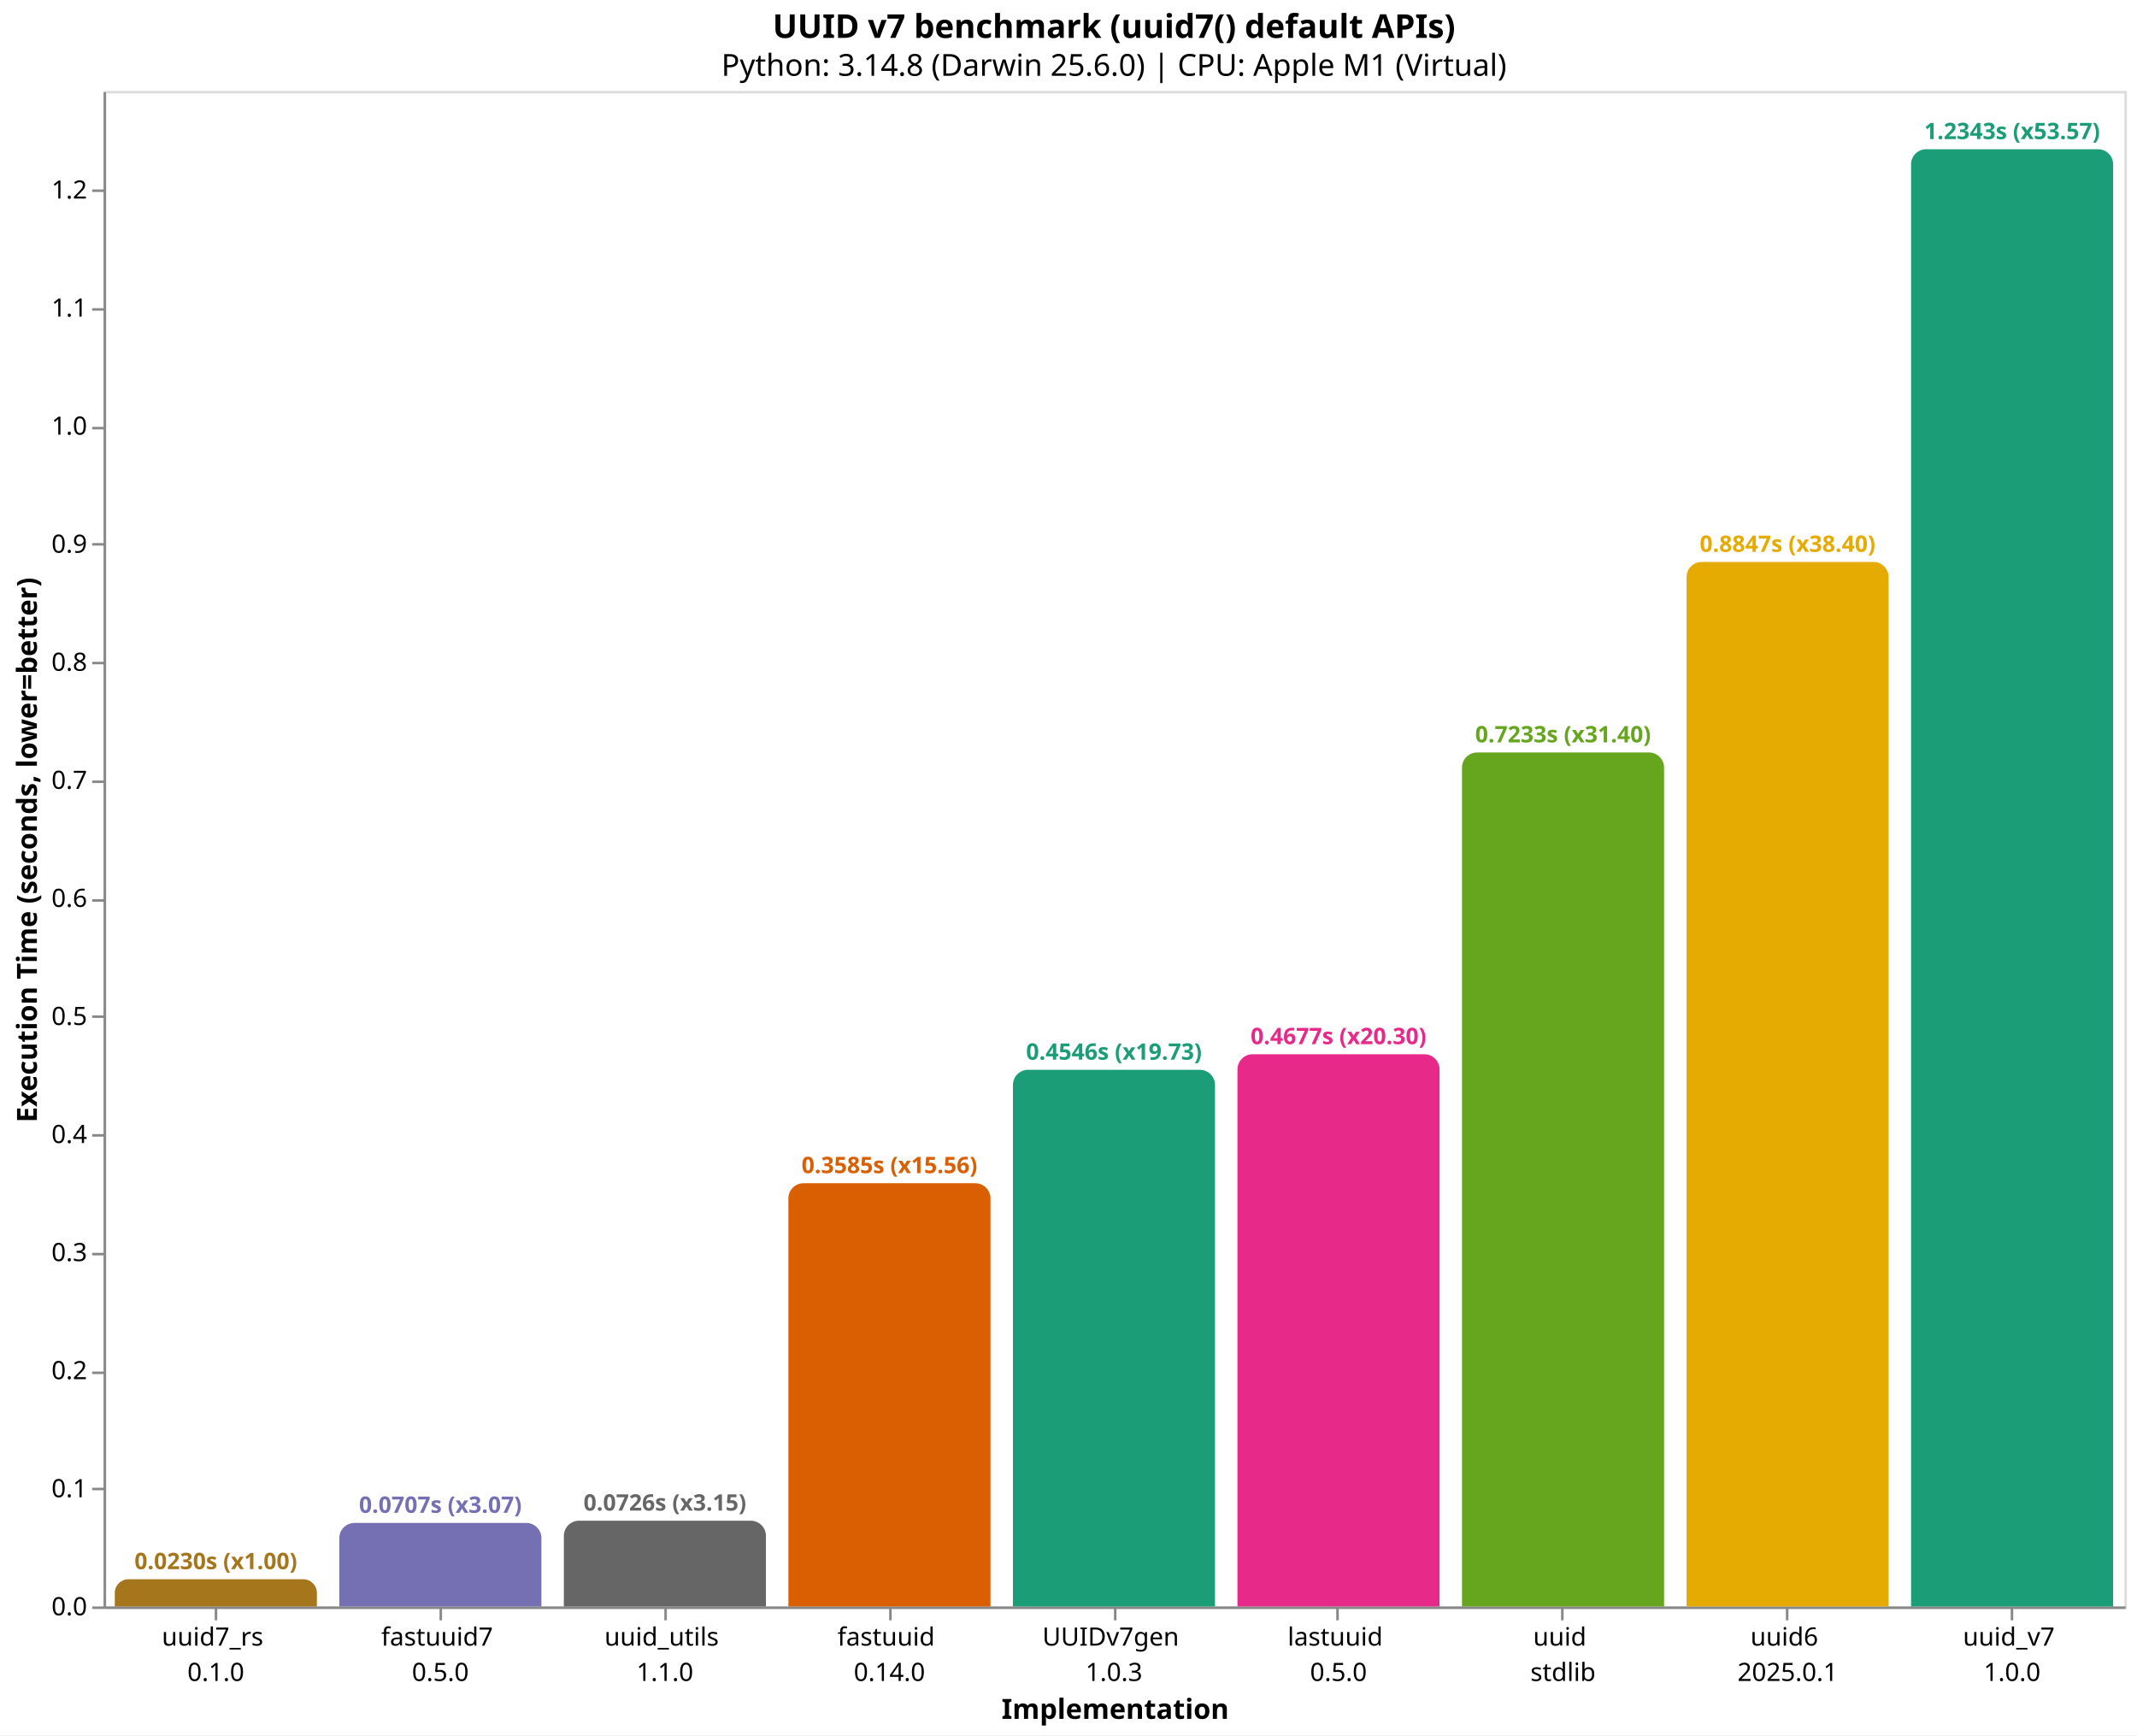
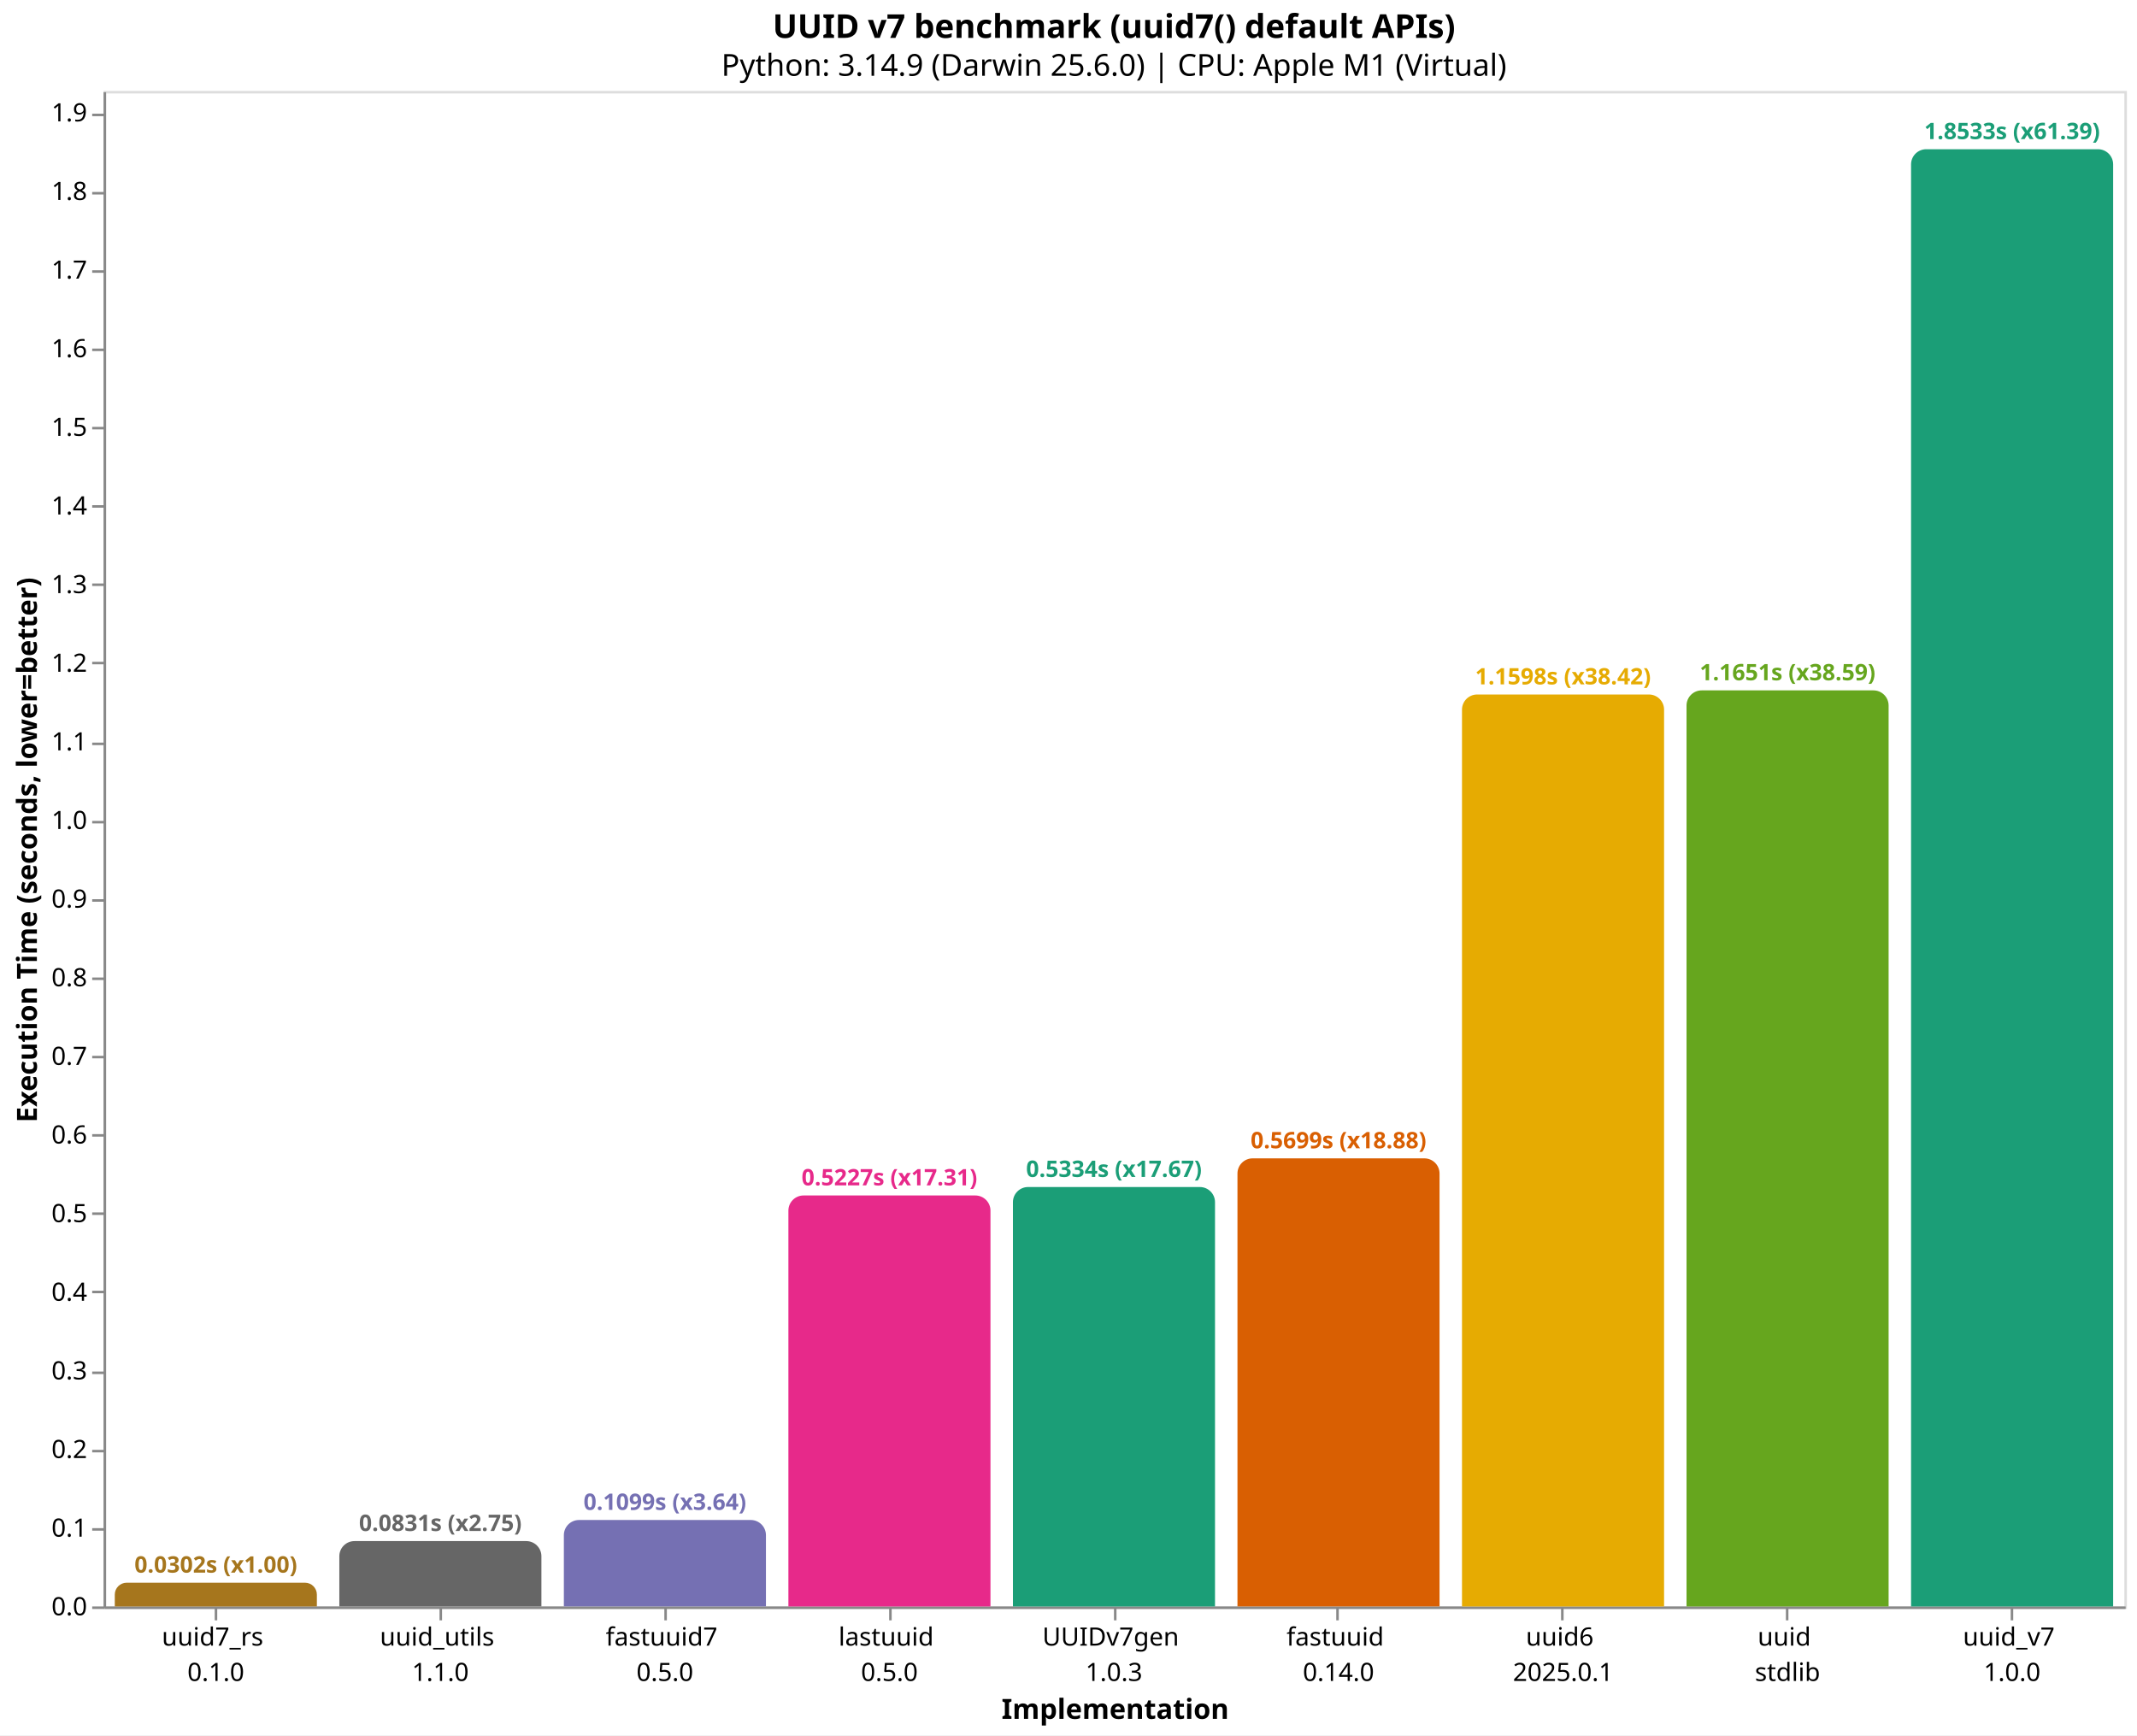
<svg xmlns="http://www.w3.org/2000/svg" version="1.1" class="marks" width="846" height="687" viewBox="0 0 846 687">
  <rect width="846" height="687" fill="white" />
  <g fill="none" stroke-miterlimit="10" transform="translate(41,36)">
    <g class="mark-group role-frame root" role="graphics-object" aria-roledescription="group mark container">
      <g transform="translate(0,0)">
        <path class="background" aria-hidden="true" d="M0.5,0.5h800v600h-800Z" stroke="#ddd" />
        <g>
-           <g class="mark-group role-axis" role="graphics-symbol" aria-roledescription="axis" aria-label="X-axis titled 'Implementation' for a discrete scale with 9 values: uuid7_rs&#10;0.1.0, fastuuid7&#10;0.5.0, uuid_utils&#10;1.1.0, fastuuid&#10;0.14.0, UUIDv7gen&#10;1.0.3, ending with uuid_v7&#10;1.0.0">
+           <g class="mark-group role-axis" role="graphics-symbol" aria-roledescription="axis" aria-label="X-axis titled 'Implementation' for a discrete scale with 9 values: uuid7_rs&#10;0.1.0, uuid_utils&#10;1.1.0, fastuuid7&#10;0.5.0, lastuuid&#10;0.5.0, UUIDv7gen&#10;1.0.3, ending with uuid_v7&#10;1.0.0">
            <g transform="translate(0.5,600.5)">
              <path class="background" aria-hidden="true" d="M0,0h0v0h0Z" pointer-events="none" />
              <g>
                <g class="mark-rule role-axis-tick" pointer-events="none">
                  <line transform="translate(44,0)" x2="0" y2="5" stroke="#888" stroke-width="1" opacity="1" />
                  <line transform="translate(133,0)" x2="0" y2="5" stroke="#888" stroke-width="1" opacity="1" />
                  <line transform="translate(222,0)" x2="0" y2="5" stroke="#888" stroke-width="1" opacity="1" />
                  <line transform="translate(311,0)" x2="0" y2="5" stroke="#888" stroke-width="1" opacity="1" />
                  <line transform="translate(400,0)" x2="0" y2="5" stroke="#888" stroke-width="1" opacity="1" />
                  <line transform="translate(488,0)" x2="0" y2="5" stroke="#888" stroke-width="1" opacity="1" />
                  <line transform="translate(577,0)" x2="0" y2="5" stroke="#888" stroke-width="1" opacity="1" />
                  <line transform="translate(666,0)" x2="0" y2="5" stroke="#888" stroke-width="1" opacity="1" />
                  <line transform="translate(755,0)" x2="0" y2="5" stroke="#888" stroke-width="1" opacity="1" />
                </g>
                <g class="mark-text role-axis-label" pointer-events="none">
                  <text text-anchor="middle" transform="translate(43.94444,15)" font-family="sans-serif" font-size="10px" fill="#000" opacity="1">
                    <tspan>uuid7_rs</tspan>
                    <tspan x="0" dy="14">0.1.0</tspan>
                  </text>
                  <text text-anchor="middle" transform="translate(132.8333,15)" font-family="sans-serif" font-size="10px" fill="#000" opacity="1">
+                     <tspan>uuid_utils</tspan>
+                     <tspan x="0" dy="14">1.1.0</tspan>
+                   </text>
+                   <text text-anchor="middle" transform="translate(221.7222,15)" font-family="sans-serif" font-size="10px" fill="#000" opacity="1">
                    <tspan>fastuuid7</tspan>
                    <tspan x="0" dy="14">0.5.0</tspan>
                  </text>
-                   <text text-anchor="middle" transform="translate(221.7222,15)" font-family="sans-serif" font-size="10px" fill="#000" opacity="1">
-                     <tspan>uuid_utils</tspan>
-                     <tspan x="0" dy="14">1.1.0</tspan>
-                   </text>
                  <text text-anchor="middle" transform="translate(310.6111,15)" font-family="sans-serif" font-size="10px" fill="#000" opacity="1">
-                     <tspan>fastuuid</tspan>
-                     <tspan x="0" dy="14">0.14.0</tspan>
+                     <tspan>lastuuid</tspan>
+                     <tspan x="0" dy="14">0.5.0</tspan>
                  </text>
                  <text text-anchor="middle" transform="translate(399.5,15)" font-family="sans-serif" font-size="10px" fill="#000" opacity="1">
                    <tspan>UUIDv7gen</tspan>
                    <tspan x="0" dy="14">1.0.3</tspan>
                  </text>
                  <text text-anchor="middle" transform="translate(488.3889,15)" font-family="sans-serif" font-size="10px" fill="#000" opacity="1">
-                     <tspan>lastuuid</tspan>
-                     <tspan x="0" dy="14">0.5.0</tspan>
+                     <tspan>fastuuid</tspan>
+                     <tspan x="0" dy="14">0.14.0</tspan>
                  </text>
                  <text text-anchor="middle" transform="translate(577.2778,15)" font-family="sans-serif" font-size="10px" fill="#000" opacity="1">
+                     <tspan>uuid6</tspan>
+                     <tspan x="0" dy="14">2025.0.1</tspan>
+                   </text>
+                   <text text-anchor="middle" transform="translate(666.1667,15)" font-family="sans-serif" font-size="10px" fill="#000" opacity="1">
                    <tspan>uuid</tspan>
                    <tspan x="0" dy="14">stdlib</tspan>
-                   </text>
-                   <text text-anchor="middle" transform="translate(666.1667,15)" font-family="sans-serif" font-size="10px" fill="#000" opacity="1">
-                     <tspan>uuid6</tspan>
-                     <tspan x="0" dy="14">2025.0.1</tspan>
                  </text>
                  <text text-anchor="middle" transform="translate(755.0556,15)" font-family="sans-serif" font-size="10px" fill="#000" opacity="1">
                    <tspan>uuid_v7</tspan>
                    <tspan x="0" dy="14">1.0.0</tspan>
                  </text>
                </g>
                <g class="mark-rule role-axis-domain" pointer-events="none">
                  <line transform="translate(0,0)" x2="800" y2="0" stroke="#888" stroke-width="1" opacity="1" />
                </g>
                <g class="mark-text role-axis-title" pointer-events="none">
                  <text text-anchor="middle" transform="translate(400,44)" font-family="sans-serif" font-size="11px" font-weight="bold" fill="#000" opacity="1">Implementation</text>
                </g>
              </g>
              <path class="foreground" aria-hidden="true" d="" pointer-events="none" display="none" />
            </g>
          </g>
-           <g class="mark-group role-axis" role="graphics-symbol" aria-roledescription="axis" aria-label="Y-axis titled 'Execution Time (seconds, lower=better)' for a linear scale with values from 0.0 to 1.3">
+           <g class="mark-group role-axis" role="graphics-symbol" aria-roledescription="axis" aria-label="Y-axis titled 'Execution Time (seconds, lower=better)' for a linear scale with values from 0.0 to 1.9">
            <g transform="translate(0.5,0.5)">
              <path class="background" aria-hidden="true" d="M0,0h0v0h0Z" pointer-events="none" />
              <g>
                <g class="mark-rule role-axis-tick" pointer-events="none">
                  <line transform="translate(0,600)" x2="-5" y2="0" stroke="#888" stroke-width="1" opacity="1" />
-                   <line transform="translate(0,553)" x2="-5" y2="0" stroke="#888" stroke-width="1" opacity="1" />
+                   <line transform="translate(0,569)" x2="-5" y2="0" stroke="#888" stroke-width="1" opacity="1" />
+                   <line transform="translate(0,538)" x2="-5" y2="0" stroke="#888" stroke-width="1" opacity="1" />
                  <line transform="translate(0,507)" x2="-5" y2="0" stroke="#888" stroke-width="1" opacity="1" />
-                   <line transform="translate(0,460)" x2="-5" y2="0" stroke="#888" stroke-width="1" opacity="1" />
+                   <line transform="translate(0,475)" x2="-5" y2="0" stroke="#888" stroke-width="1" opacity="1" />
+                   <line transform="translate(0,444)" x2="-5" y2="0" stroke="#888" stroke-width="1" opacity="1" />
                  <line transform="translate(0,413)" x2="-5" y2="0" stroke="#888" stroke-width="1" opacity="1" />
-                   <line transform="translate(0,366)" x2="-5" y2="0" stroke="#888" stroke-width="1" opacity="1" />
+                   <line transform="translate(0,382)" x2="-5" y2="0" stroke="#888" stroke-width="1" opacity="1" />
+                   <line transform="translate(0,351)" x2="-5" y2="0" stroke="#888" stroke-width="1" opacity="1" />
                  <line transform="translate(0,320)" x2="-5" y2="0" stroke="#888" stroke-width="1" opacity="1" />
-                   <line transform="translate(0,273)" x2="-5" y2="0" stroke="#888" stroke-width="1" opacity="1" />
+                   <line transform="translate(0,289)" x2="-5" y2="0" stroke="#888" stroke-width="1" opacity="1" />
+                   <line transform="translate(0,258)" x2="-5" y2="0" stroke="#888" stroke-width="1" opacity="1" />
                  <line transform="translate(0,226)" x2="-5" y2="0" stroke="#888" stroke-width="1" opacity="1" />
-                   <line transform="translate(0,179)" x2="-5" y2="0" stroke="#888" stroke-width="1" opacity="1" />
+                   <line transform="translate(0,195)" x2="-5" y2="0" stroke="#888" stroke-width="1" opacity="1" />
+                   <line transform="translate(0,164)" x2="-5" y2="0" stroke="#888" stroke-width="1" opacity="1" />
                  <line transform="translate(0,133)" x2="-5" y2="0" stroke="#888" stroke-width="1" opacity="1" />
-                   <line transform="translate(0,86)" x2="-5" y2="0" stroke="#888" stroke-width="1" opacity="1" />
-                   <line transform="translate(0,39)" x2="-5" y2="0" stroke="#888" stroke-width="1" opacity="1" />
+                   <line transform="translate(0,102)" x2="-5" y2="0" stroke="#888" stroke-width="1" opacity="1" />
+                   <line transform="translate(0,71)" x2="-5" y2="0" stroke="#888" stroke-width="1" opacity="1" />
+                   <line transform="translate(0,40)" x2="-5" y2="0" stroke="#888" stroke-width="1" opacity="1" />
+                   <line transform="translate(0,9)" x2="-5" y2="0" stroke="#888" stroke-width="1" opacity="1" />
                </g>
                <g class="mark-text role-axis-label" pointer-events="none">
                  <text text-anchor="end" transform="translate(-7,603)" font-family="sans-serif" font-size="10px" fill="#000" opacity="1">0.0</text>
-                   <text text-anchor="end" transform="translate(-7,556.2589)" font-family="sans-serif" font-size="10px" fill="#000" opacity="1">0.1</text>
-                   <text text-anchor="end" transform="translate(-7,509.5179)" font-family="sans-serif" font-size="10px" fill="#000" opacity="1">0.2</text>
-                   <text text-anchor="end" transform="translate(-7,462.7768)" font-family="sans-serif" font-size="10px" fill="#000" opacity="1">0.3</text>
-                   <text text-anchor="end" transform="translate(-7,416.0358)" font-family="sans-serif" font-size="10px" fill="#000" opacity="1">0.4</text>
-                   <text text-anchor="end" transform="translate(-7,369.2947)" font-family="sans-serif" font-size="10px" fill="#000" opacity="1">0.5</text>
-                   <text text-anchor="end" transform="translate(-7,322.5537)" font-family="sans-serif" font-size="10px" fill="#000" opacity="1">0.6</text>
-                   <text text-anchor="end" transform="translate(-7,275.8126)" font-family="sans-serif" font-size="10px" fill="#000" opacity="1">0.7</text>
-                   <text text-anchor="end" transform="translate(-7,229.0716)" font-family="sans-serif" font-size="10px" fill="#000" opacity="1">0.8</text>
-                   <text text-anchor="end" transform="translate(-7,182.3305)" font-family="sans-serif" font-size="10px" fill="#000" opacity="1">0.9</text>
-                   <text text-anchor="end" transform="translate(-7,135.5895)" font-family="sans-serif" font-size="10px" fill="#000" opacity="1">1.0</text>
-                   <text text-anchor="end" transform="translate(-7,88.84842)" font-family="sans-serif" font-size="10px" fill="#000" opacity="1">1.1</text>
-                   <text text-anchor="end" transform="translate(-7,42.10737)" font-family="sans-serif" font-size="10px" fill="#000" opacity="1">1.2</text>
+                   <text text-anchor="end" transform="translate(-7,571.8708)" font-family="sans-serif" font-size="10px" fill="#000" opacity="1">0.1</text>
+                   <text text-anchor="end" transform="translate(-7,540.7415)" font-family="sans-serif" font-size="10px" fill="#000" opacity="1">0.2</text>
+                   <text text-anchor="end" transform="translate(-7,509.6123)" font-family="sans-serif" font-size="10px" fill="#000" opacity="1">0.3</text>
+                   <text text-anchor="end" transform="translate(-7,478.483)" font-family="sans-serif" font-size="10px" fill="#000" opacity="1">0.4</text>
+                   <text text-anchor="end" transform="translate(-7,447.3538)" font-family="sans-serif" font-size="10px" fill="#000" opacity="1">0.5</text>
+                   <text text-anchor="end" transform="translate(-7,416.2246)" font-family="sans-serif" font-size="10px" fill="#000" opacity="1">0.6</text>
+                   <text text-anchor="end" transform="translate(-7,385.0953)" font-family="sans-serif" font-size="10px" fill="#000" opacity="1">0.7</text>
+                   <text text-anchor="end" transform="translate(-7,353.9661)" font-family="sans-serif" font-size="10px" fill="#000" opacity="1">0.8</text>
+                   <text text-anchor="end" transform="translate(-7,322.8368)" font-family="sans-serif" font-size="10px" fill="#000" opacity="1">0.9</text>
+                   <text text-anchor="end" transform="translate(-7,291.7076)" font-family="sans-serif" font-size="10px" fill="#000" opacity="1">1.0</text>
+                   <text text-anchor="end" transform="translate(-7,260.5784)" font-family="sans-serif" font-size="10px" fill="#000" opacity="1">1.1</text>
+                   <text text-anchor="end" transform="translate(-7,229.4491)" font-family="sans-serif" font-size="10px" fill="#000" opacity="1">1.2</text>
+                   <text text-anchor="end" transform="translate(-7,198.3199)" font-family="sans-serif" font-size="10px" fill="#000" opacity="1">1.3</text>
+                   <text text-anchor="end" transform="translate(-7,167.1906)" font-family="sans-serif" font-size="10px" fill="#000" opacity="1">1.4</text>
+                   <text text-anchor="end" transform="translate(-7,136.0614)" font-family="sans-serif" font-size="10px" fill="#000" opacity="1">1.5</text>
+                   <text text-anchor="end" transform="translate(-7,104.9322)" font-family="sans-serif" font-size="10px" fill="#000" opacity="1">1.6</text>
+                   <text text-anchor="end" transform="translate(-7,73.80291)" font-family="sans-serif" font-size="10px" fill="#000" opacity="1">1.7</text>
+                   <text text-anchor="end" transform="translate(-7,42.67367)" font-family="sans-serif" font-size="10px" fill="#000" opacity="1">1.8</text>
+                   <text text-anchor="end" transform="translate(-7,11.54443)" font-family="sans-serif" font-size="10px" fill="#000" opacity="1">1.9</text>
                </g>
                <g class="mark-rule role-axis-domain" pointer-events="none">
                  <line transform="translate(0,600)" x2="0" y2="-600" stroke="#888" stroke-width="1" opacity="1" />
                </g>
                <g class="mark-text role-axis-title" pointer-events="none">
                  <text text-anchor="middle" transform="translate(-24.90137,300) rotate(-90) translate(0,-2)" font-family="sans-serif" font-size="11px" font-weight="bold" fill="#000" opacity="1">Execution Time (seconds, lower=better)</text>
                </g>
              </g>
              <path class="foreground" aria-hidden="true" d="" pointer-events="none" display="none" />
            </g>
          </g>
          <g class="mark-group role-scope" role="graphics-object" aria-roledescription="group mark container">
-             <g transform="translate(4.444444,589.2312)">
-               <path class="background" aria-hidden="true" d="M5.384,0L74.616,0C77.587,0,80,2.413,80,5.384L80,10.769C80,10.769,80,10.769,80,10.769L0,10.769C0,10.769,0,10.769,0,10.769L0,5.384C0,2.413,2.413,0,5.384,0Z" />
+             <g transform="translate(4.444444,590.6017)">
+               <path class="background" aria-hidden="true" d="M4.699,0L75.301,0C77.894,0,80,2.106,80,4.699L80,9.398C80,9.398,80,9.398,80,9.398L0,9.398C0,9.398,0,9.398,0,9.398L0,4.699C0,2.106,2.106,0,4.699,0Z" />
              <g clip-path="url(#clip1)">
                <g class="mark-group role-scope" role="graphics-object" aria-roledescription="group mark container">
-                   <g transform="translate(0,-589.2312)">
-                     <path class="background" aria-hidden="true" d="M0,0h80v0h-80Z" />
-                     <g>
-                       <g class="mark-rect role-mark layer_0_marks" role="graphics-object" aria-roledescription="rect mark container">
-                         <path aria-label="Implementation: uuid7_rs&#10;0.1.0; Execution Time (seconds, lower=better): 0.023039208; implementation: uuid7_rs; Execution Time (s): 0.0230; Slowdown: 1.00" role="graphics-symbol" aria-roledescription="bar" d="M0,589.231h80v10.769h-80Z" fill="#a6761d" />
-                       </g>
-                     </g>
-                     <path class="foreground" aria-hidden="true" d="" display="none" />
-                   </g>
-                 </g>
-               </g>
-               <path class="foreground" aria-hidden="true" d="" display="none" />
-             </g>
-             <g transform="translate(93.33333,566.931)">
-               <path class="background" aria-hidden="true" d="M6,0L74,0C77.311,0,80,2.689,80,6L80,33.069C80,33.069,80,33.069,80,33.069L0,33.069C0,33.069,0,33.069,0,33.069L0,6C0,2.689,2.689,0,6,0Z" />
+                   <g transform="translate(0,-590.6017)">
+                     <path class="background" aria-hidden="true" d="M0,0h80v0h-80Z" />
+                     <g>
+                       <g class="mark-rect role-mark layer_0_marks" role="graphics-object" aria-roledescription="rect mark container">
+                         <path aria-label="Implementation: uuid7_rs&#10;0.1.0; Execution Time (seconds, lower=better): 0.030191209; implementation: uuid7_rs; Execution Time (s): 0.0302; Slowdown: 1.00" role="graphics-symbol" aria-roledescription="bar" d="M0,590.602h80v9.398h-80Z" fill="#a6761d" />
+                       </g>
+                     </g>
+                     <path class="foreground" aria-hidden="true" d="" display="none" />
+                   </g>
+                 </g>
+               </g>
+               <path class="foreground" aria-hidden="true" d="" display="none" />
+             </g>
+             <g transform="translate(93.33333,574.1215)">
+               <path class="background" aria-hidden="true" d="M6,0L74,0C77.311,0,80,2.689,80,6L80,25.878C80,25.878,80,25.878,80,25.878L0,25.878C0,25.878,0,25.878,0,25.878L0,6C0,2.689,2.689,0,6,0Z" />
              <g clip-path="url(#clip2)">
                <g class="mark-group role-scope" role="graphics-object" aria-roledescription="group mark container">
-                   <g transform="translate(0,-566.931)">
-                     <path class="background" aria-hidden="true" d="M0,0h80v0h-80Z" />
-                     <g>
-                       <g class="mark-rect role-mark layer_0_marks" role="graphics-object" aria-roledescription="rect mark container">
-                         <path aria-label="Implementation: fastuuid7&#10;0.5.0; Execution Time (seconds, lower=better): 0.070749416; implementation: fastuuid7; Execution Time (s): 0.0707; Slowdown: 3.07" role="graphics-symbol" aria-roledescription="bar" d="M0,566.931h80v33.069h-80Z" fill="#7570b3" />
-                       </g>
-                     </g>
-                     <path class="foreground" aria-hidden="true" d="" display="none" />
-                   </g>
-                 </g>
-               </g>
-               <path class="foreground" aria-hidden="true" d="" display="none" />
-             </g>
-             <g transform="translate(182.2222,566.0532)">
-               <path class="background" aria-hidden="true" d="M6,0L74,0C77.311,0,80,2.689,80,6L80,33.947C80,33.947,80,33.947,80,33.947L0,33.947C0,33.947,0,33.947,0,33.947L0,6C0,2.689,2.689,0,6,0Z" />
+                   <g transform="translate(0,-574.1215)">
+                     <path class="background" aria-hidden="true" d="M0,0h80v0h-80Z" />
+                     <g>
+                       <g class="mark-rect role-mark layer_0_marks" role="graphics-object" aria-roledescription="rect mark container">
+                         <path aria-label="Implementation: uuid_utils&#10;1.1.0; Execution Time (seconds, lower=better): 0.083132292; implementation: uuid_utils; Execution Time (s): 0.0831; Slowdown: 2.75" role="graphics-symbol" aria-roledescription="bar" d="M0,574.122h80v25.878h-80Z" fill="#666666" />
+                       </g>
+                     </g>
+                     <path class="foreground" aria-hidden="true" d="" display="none" />
+                   </g>
+                 </g>
+               </g>
+               <path class="foreground" aria-hidden="true" d="" display="none" />
+             </g>
+             <g transform="translate(182.2222,565.7745)">
+               <path class="background" aria-hidden="true" d="M6,0L74,0C77.311,0,80,2.689,80,6L80,34.225C80,34.225,80,34.225,80,34.225L0,34.225C0,34.225,0,34.225,0,34.225L0,6C0,2.689,2.689,0,6,0Z" />
              <g clip-path="url(#clip3)">
                <g class="mark-group role-scope" role="graphics-object" aria-roledescription="group mark container">
-                   <g transform="translate(0,-566.0532)">
-                     <path class="background" aria-hidden="true" d="M0,0h80v0h-80Z" />
-                     <g>
-                       <g class="mark-rect role-mark layer_0_marks" role="graphics-object" aria-roledescription="rect mark container">
-                         <path aria-label="Implementation: uuid_utils&#10;1.1.0; Execution Time (seconds, lower=better): 0.072627417; implementation: uuid_utils; Execution Time (s): 0.0726; Slowdown: 3.15" role="graphics-symbol" aria-roledescription="bar" d="M0,566.053h80v33.947h-80Z" fill="#666666" />
-                       </g>
-                     </g>
-                     <path class="foreground" aria-hidden="true" d="" display="none" />
-                   </g>
-                 </g>
-               </g>
-               <path class="foreground" aria-hidden="true" d="" display="none" />
-             </g>
-             <g transform="translate(271.1111,432.4461)">
-               <path class="background" aria-hidden="true" d="M6,0L74,0C77.311,0,80,2.689,80,6L80,167.554C80,167.554,80,167.554,80,167.554L0,167.554C0,167.554,0,167.554,0,167.554L0,6C0,2.689,2.689,0,6,0Z" />
+                   <g transform="translate(0,-565.7745)">
+                     <path class="background" aria-hidden="true" d="M0,0h80v0h-80Z" />
+                     <g>
+                       <g class="mark-rect role-mark layer_0_marks" role="graphics-object" aria-roledescription="rect mark container">
+                         <path aria-label="Implementation: fastuuid7&#10;0.5.0; Execution Time (seconds, lower=better): 0.109946375; implementation: fastuuid7; Execution Time (s): 0.1099; Slowdown: 3.64" role="graphics-symbol" aria-roledescription="bar" d="M0,565.775h80v34.225h-80Z" fill="#7570b3" />
+                       </g>
+                     </g>
+                     <path class="foreground" aria-hidden="true" d="" display="none" />
+                   </g>
+                 </g>
+               </g>
+               <path class="foreground" aria-hidden="true" d="" display="none" />
+             </g>
+             <g transform="translate(271.1111,437.2918)">
+               <path class="background" aria-hidden="true" d="M6,0L74,0C77.311,0,80,2.689,80,6L80,162.708C80,162.708,80,162.708,80,162.708L0,162.708C0,162.708,0,162.708,0,162.708L0,6C0,2.689,2.689,0,6,0Z" />
              <g clip-path="url(#clip4)">
                <g class="mark-group role-scope" role="graphics-object" aria-roledescription="group mark container">
-                   <g transform="translate(0,-432.4461)">
-                     <path class="background" aria-hidden="true" d="M0,0h80v0h-80Z" />
-                     <g>
-                       <g class="mark-rect role-mark layer_0_marks" role="graphics-object" aria-roledescription="rect mark container">
-                         <path aria-label="Implementation: fastuuid&#10;0.14.0; Execution Time (seconds, lower=better): 0.358472666; implementation: fastuuid; Execution Time (s): 0.3585; Slowdown: 15.56" role="graphics-symbol" aria-roledescription="bar" d="M0,432.446h80v167.554h-80Z" fill="#d95f02" />
-                       </g>
-                     </g>
-                     <path class="foreground" aria-hidden="true" d="" display="none" />
-                   </g>
-                 </g>
-               </g>
-               <path class="foreground" aria-hidden="true" d="" display="none" />
-             </g>
-             <g transform="translate(360,387.5347)">
-               <path class="background" aria-hidden="true" d="M6,0L74,0C77.311,0,80,2.689,80,6L80,212.465C80,212.465,80,212.465,80,212.465L0,212.465C0,212.465,0,212.465,0,212.465L0,6C0,2.689,2.689,0,6,0Z" />
+                   <g transform="translate(0,-437.2918)">
+                     <path class="background" aria-hidden="true" d="M0,0h80v0h-80Z" />
+                     <g>
+                       <g class="mark-rect role-mark layer_0_marks" role="graphics-object" aria-roledescription="rect mark container">
+                         <path aria-label="Implementation: lastuuid&#10;0.5.0; Execution Time (seconds, lower=better): 0.522686042; implementation: lastuuid; Execution Time (s): 0.5227; Slowdown: 17.31" role="graphics-symbol" aria-roledescription="bar" d="M0,437.292h80v162.708h-80Z" fill="#e7298a" />
+                       </g>
+                     </g>
+                     <path class="foreground" aria-hidden="true" d="" display="none" />
+                   </g>
+                 </g>
+               </g>
+               <path class="foreground" aria-hidden="true" d="" display="none" />
+             </g>
+             <g transform="translate(360,433.9478)">
+               <path class="background" aria-hidden="true" d="M6,0L74,0C77.311,0,80,2.689,80,6L80,166.052C80,166.052,80,166.052,80,166.052L0,166.052C0,166.052,0,166.052,0,166.052L0,6C0,2.689,2.689,0,6,0Z" />
              <g clip-path="url(#clip5)">
                <g class="mark-group role-scope" role="graphics-object" aria-roledescription="group mark container">
-                   <g transform="translate(0,-387.5347)">
-                     <path class="background" aria-hidden="true" d="M0,0h80v0h-80Z" />
-                     <g>
-                       <g class="mark-rect role-mark layer_0_marks" role="graphics-object" aria-roledescription="rect mark container">
-                         <path aria-label="Implementation: UUIDv7gen&#10;1.0.3; Execution Time (seconds, lower=better): 0.454558334; implementation: UUIDv7gen; Execution Time (s): 0.4546; Slowdown: 19.73" role="graphics-symbol" aria-roledescription="bar" d="M0,387.535h80v212.465h-80Z" fill="#1b9e77" />
-                       </g>
-                     </g>
-                     <path class="foreground" aria-hidden="true" d="" display="none" />
-                   </g>
-                 </g>
-               </g>
-               <path class="foreground" aria-hidden="true" d="" display="none" />
-             </g>
-             <g transform="translate(448.8889,381.3831)">
-               <path class="background" aria-hidden="true" d="M6,0L74,0C77.311,0,80,2.689,80,6L80,218.617C80,218.617,80,218.617,80,218.617L0,218.617C0,218.617,0,218.617,0,218.617L0,6C0,2.689,2.689,0,6,0Z" />
+                   <g transform="translate(0,-433.9478)">
+                     <path class="background" aria-hidden="true" d="M0,0h80v0h-80Z" />
+                     <g>
+                       <g class="mark-rect role-mark layer_0_marks" role="graphics-object" aria-roledescription="rect mark container">
+                         <path aria-label="Implementation: UUIDv7gen&#10;1.0.3; Execution Time (seconds, lower=better): 0.5334285; implementation: UUIDv7gen; Execution Time (s): 0.5334; Slowdown: 17.67" role="graphics-symbol" aria-roledescription="bar" d="M0,433.948h80v166.052h-80Z" fill="#1b9e77" />
+                       </g>
+                     </g>
+                     <path class="foreground" aria-hidden="true" d="" display="none" />
+                   </g>
+                 </g>
+               </g>
+               <path class="foreground" aria-hidden="true" d="" display="none" />
+             </g>
+             <g transform="translate(448.8889,422.6006)">
+               <path class="background" aria-hidden="true" d="M6,0L74,0C77.311,0,80,2.689,80,6L80,177.399C80,177.399,80,177.399,80,177.399L0,177.399C0,177.399,0,177.399,0,177.399L0,6C0,2.689,2.689,0,6,0Z" />
              <g clip-path="url(#clip6)">
                <g class="mark-group role-scope" role="graphics-object" aria-roledescription="group mark container">
-                   <g transform="translate(0,-381.3831)">
-                     <path class="background" aria-hidden="true" d="M0,0h80v0h-80Z" />
-                     <g>
-                       <g class="mark-rect role-mark layer_0_marks" role="graphics-object" aria-roledescription="rect mark container">
-                         <path aria-label="Implementation: lastuuid&#10;0.5.0; Execution Time (seconds, lower=better): 0.467719209; implementation: lastuuid; Execution Time (s): 0.4677; Slowdown: 20.30" role="graphics-symbol" aria-roledescription="bar" d="M0,381.383h80v218.617h-80Z" fill="#e7298a" />
-                       </g>
-                     </g>
-                     <path class="foreground" aria-hidden="true" d="" display="none" />
-                   </g>
-                 </g>
-               </g>
-               <path class="foreground" aria-hidden="true" d="" display="none" />
-             </g>
-             <g transform="translate(537.7778,261.9018)">
-               <path class="background" aria-hidden="true" d="M6,0L74,0C77.311,0,80,2.689,80,6L80,338.098C80,338.098,80,338.098,80,338.098L0,338.098C0,338.098,0,338.098,0,338.098L0,6C0,2.689,2.689,0,6,0Z" />
+                   <g transform="translate(0,-422.6006)">
+                     <path class="background" aria-hidden="true" d="M0,0h80v0h-80Z" />
+                     <g>
+                       <g class="mark-rect role-mark layer_0_marks" role="graphics-object" aria-roledescription="rect mark container">
+                         <path aria-label="Implementation: fastuuid&#10;0.14.0; Execution Time (seconds, lower=better): 0.569880292; implementation: fastuuid; Execution Time (s): 0.5699; Slowdown: 18.88" role="graphics-symbol" aria-roledescription="bar" d="M0,422.601h80v177.399h-80Z" fill="#d95f02" />
+                       </g>
+                     </g>
+                     <path class="foreground" aria-hidden="true" d="" display="none" />
+                   </g>
+                 </g>
+               </g>
+               <path class="foreground" aria-hidden="true" d="" display="none" />
+             </g>
+             <g transform="translate(537.7778,238.9534)">
+               <path class="background" aria-hidden="true" d="M6,0L74,0C77.311,0,80,2.689,80,6L80,361.047C80,361.047,80,361.047,80,361.047L0,361.047C0,361.047,0,361.047,0,361.047L0,6C0,2.689,2.689,0,6,0Z" />
              <g clip-path="url(#clip7)">
                <g class="mark-group role-scope" role="graphics-object" aria-roledescription="group mark container">
-                   <g transform="translate(0,-261.9018)">
-                     <path class="background" aria-hidden="true" d="M0,0h80v0h-80Z" />
-                     <g>
-                       <g class="mark-rect role-mark layer_0_marks" role="graphics-object" aria-roledescription="rect mark container">
-                         <path aria-label="Implementation: uuid&#10;stdlib; Execution Time (seconds, lower=better): 0.723343166; implementation: uuid; Execution Time (s): 0.7233; Slowdown: 31.40" role="graphics-symbol" aria-roledescription="bar" d="M0,261.902h80v338.098h-80Z" fill="#66a61e" />
-                       </g>
-                     </g>
-                     <path class="foreground" aria-hidden="true" d="" display="none" />
-                   </g>
-                 </g>
-               </g>
-               <path class="foreground" aria-hidden="true" d="" display="none" />
-             </g>
-             <g transform="translate(626.6667,186.4819)">
-               <path class="background" aria-hidden="true" d="M6,0L74,0C77.311,0,80,2.689,80,6L80,413.518C80,413.518,80,413.518,80,413.518L0,413.518C0,413.518,0,413.518,0,413.518L0,6C0,2.689,2.689,0,6,0Z" />
+                   <g transform="translate(0,-238.9534)">
+                     <path class="background" aria-hidden="true" d="M0,0h80v0h-80Z" />
+                     <g>
+                       <g class="mark-rect role-mark layer_0_marks" role="graphics-object" aria-roledescription="rect mark container">
+                         <path aria-label="Implementation: uuid6&#10;2025.0.1; Execution Time (seconds, lower=better): 1.159831125; implementation: uuid6; Execution Time (s): 1.1598; Slowdown: 38.42" role="graphics-symbol" aria-roledescription="bar" d="M0,238.953h80v361.047h-80Z" fill="#e6ab02" />
+                       </g>
+                     </g>
+                     <path class="foreground" aria-hidden="true" d="" display="none" />
+                   </g>
+                 </g>
+               </g>
+               <path class="foreground" aria-hidden="true" d="" display="none" />
+             </g>
+             <g transform="translate(626.6667,237.3259)">
+               <path class="background" aria-hidden="true" d="M6,0L74,0C77.311,0,80,2.689,80,6L80,362.674C80,362.674,80,362.674,80,362.674L0,362.674C0,362.674,0,362.674,0,362.674L0,6C0,2.689,2.689,0,6,0Z" />
              <g clip-path="url(#clip8)">
                <g class="mark-group role-scope" role="graphics-object" aria-roledescription="group mark container">
-                   <g transform="translate(0,-186.4819)">
-                     <path class="background" aria-hidden="true" d="M0,0h80v0h-80Z" />
-                     <g>
-                       <g class="mark-rect role-mark layer_0_marks" role="graphics-object" aria-roledescription="rect mark container">
-                         <path aria-label="Implementation: uuid6&#10;2025.0.1; Execution Time (seconds, lower=better): 0.884700125; implementation: uuid6; Execution Time (s): 0.8847; Slowdown: 38.40" role="graphics-symbol" aria-roledescription="bar" d="M0,186.482h80v413.518h-80Z" fill="#e6ab02" />
+                   <g transform="translate(0,-237.3259)">
+                     <path class="background" aria-hidden="true" d="M0,0h80v0h-80Z" />
+                     <g>
+                       <g class="mark-rect role-mark layer_0_marks" role="graphics-object" aria-roledescription="rect mark container">
+                         <path aria-label="Implementation: uuid&#10;stdlib; Execution Time (seconds, lower=better): 1.16505925; implementation: uuid; Execution Time (s): 1.1651; Slowdown: 38.59" role="graphics-symbol" aria-roledescription="bar" d="M0,237.326h80v362.674h-80Z" fill="#66a61e" />
                      </g>
                    </g>
                    <path class="foreground" aria-hidden="true" d="" display="none" />
                  </g>
                </g>
              </g>
              <path class="foreground" aria-hidden="true" d="" display="none" />
            </g>
            <g transform="translate(715.5556,23.07692)">
              <path class="background" aria-hidden="true" d="M6,0L74,0C77.311,0,80,2.689,80,6L80,576.923C80,576.923,80,576.923,80,576.923L0,576.923C0,576.923,0,576.923,0,576.923L0,6C0,2.689,2.689,0,6,0Z" />
              <g clip-path="url(#clip9)">
                <g class="mark-group role-scope" role="graphics-object" aria-roledescription="group mark container">
                  <g transform="translate(0,-23.07692)">
                    <path class="background" aria-hidden="true" d="M0,0h80v0h-80Z" />
                    <g>
                      <g class="mark-rect role-mark layer_0_marks" role="graphics-object" aria-roledescription="rect mark container">
-                         <path aria-label="Implementation: uuid_v7&#10;1.0.0; Execution Time (seconds, lower=better): 1.234296291; implementation: uuid_v7; Execution Time (s): 1.2343; Slowdown: 53.57" role="graphics-symbol" aria-roledescription="bar" d="M0,23.077h80v576.923h-80Z" fill="#1b9e77" />
+                         <path aria-label="Implementation: uuid_v7&#10;1.0.0; Execution Time (seconds, lower=better): 1.853315625; implementation: uuid_v7; Execution Time (s): 1.8533; Slowdown: 61.39" role="graphics-symbol" aria-roledescription="bar" d="M0,23.077h80v576.923h-80Z" fill="#1b9e77" />
                      </g>
                    </g>
                    <path class="foreground" aria-hidden="true" d="" display="none" />
                  </g>
                </g>
              </g>
              <path class="foreground" aria-hidden="true" d="" display="none" />
            </g>
          </g>
          <g class="mark-text role-mark layer_1_marks" role="graphics-object" aria-roledescription="text mark container">
-             <text aria-label="Implementation: uuid7_rs&#10;0.1.0; Execution Time (seconds, lower=better): 0.023039208; implementation: uuid7_rs; label: 0.0230s (x1.00); Execution Time (s): 0.0230; Slowdown: 1.00" role="graphics-symbol" aria-roledescription="text mark" text-anchor="middle" transform="translate(44.44444,585.2312)" font-family="sans-serif" font-size="9px" font-weight="bold" fill="#a6761d">0.0230s (x1.00)</text>
-             <text aria-label="Implementation: fastuuid7&#10;0.5.0; Execution Time (seconds, lower=better): 0.070749416; implementation: fastuuid7; label: 0.0707s (x3.07); Execution Time (s): 0.0707; Slowdown: 3.07" role="graphics-symbol" aria-roledescription="text mark" text-anchor="middle" transform="translate(133.3333,562.931)" font-family="sans-serif" font-size="9px" font-weight="bold" fill="#7570b3">0.0707s (x3.07)</text>
-             <text aria-label="Implementation: uuid_utils&#10;1.1.0; Execution Time (seconds, lower=better): 0.072627417; implementation: uuid_utils; label: 0.0726s (x3.15); Execution Time (s): 0.0726; Slowdown: 3.15" role="graphics-symbol" aria-roledescription="text mark" text-anchor="middle" transform="translate(222.2222,562.0532)" font-family="sans-serif" font-size="9px" font-weight="bold" fill="#666666">0.0726s (x3.15)</text>
-             <text aria-label="Implementation: fastuuid&#10;0.14.0; Execution Time (seconds, lower=better): 0.358472666; implementation: fastuuid; label: 0.3585s (x15.56); Execution Time (s): 0.3585; Slowdown: 15.56" role="graphics-symbol" aria-roledescription="text mark" text-anchor="middle" transform="translate(311.1111,428.4461)" font-family="sans-serif" font-size="9px" font-weight="bold" fill="#d95f02">0.3585s (x15.56)</text>
-             <text aria-label="Implementation: UUIDv7gen&#10;1.0.3; Execution Time (seconds, lower=better): 0.454558334; implementation: UUIDv7gen; label: 0.4546s (x19.73); Execution Time (s): 0.4546; Slowdown: 19.73" role="graphics-symbol" aria-roledescription="text mark" text-anchor="middle" transform="translate(400,383.5347)" font-family="sans-serif" font-size="9px" font-weight="bold" fill="#1b9e77">0.4546s (x19.73)</text>
-             <text aria-label="Implementation: lastuuid&#10;0.5.0; Execution Time (seconds, lower=better): 0.467719209; implementation: lastuuid; label: 0.4677s (x20.30); Execution Time (s): 0.4677; Slowdown: 20.30" role="graphics-symbol" aria-roledescription="text mark" text-anchor="middle" transform="translate(488.8889,377.3831)" font-family="sans-serif" font-size="9px" font-weight="bold" fill="#e7298a">0.4677s (x20.30)</text>
-             <text aria-label="Implementation: uuid&#10;stdlib; Execution Time (seconds, lower=better): 0.723343166; implementation: uuid; label: 0.7233s (x31.40); Execution Time (s): 0.7233; Slowdown: 31.40" role="graphics-symbol" aria-roledescription="text mark" text-anchor="middle" transform="translate(577.7778,257.9018)" font-family="sans-serif" font-size="9px" font-weight="bold" fill="#66a61e">0.7233s (x31.40)</text>
-             <text aria-label="Implementation: uuid6&#10;2025.0.1; Execution Time (seconds, lower=better): 0.884700125; implementation: uuid6; label: 0.8847s (x38.40); Execution Time (s): 0.8847; Slowdown: 38.40" role="graphics-symbol" aria-roledescription="text mark" text-anchor="middle" transform="translate(666.6667,182.4819)" font-family="sans-serif" font-size="9px" font-weight="bold" fill="#e6ab02">0.8847s (x38.40)</text>
-             <text aria-label="Implementation: uuid_v7&#10;1.0.0; Execution Time (seconds, lower=better): 1.234296291; implementation: uuid_v7; label: 1.2343s (x53.57); Execution Time (s): 1.2343; Slowdown: 53.57" role="graphics-symbol" aria-roledescription="text mark" text-anchor="middle" transform="translate(755.5556,19.07692)" font-family="sans-serif" font-size="9px" font-weight="bold" fill="#1b9e77">1.2343s (x53.57)</text>
+             <text aria-label="Implementation: uuid7_rs&#10;0.1.0; Execution Time (seconds, lower=better): 0.030191209; implementation: uuid7_rs; label: 0.0302s (x1.00); Execution Time (s): 0.0302; Slowdown: 1.00" role="graphics-symbol" aria-roledescription="text mark" text-anchor="middle" transform="translate(44.44444,586.6017)" font-family="sans-serif" font-size="9px" font-weight="bold" fill="#a6761d">0.0302s (x1.00)</text>
+             <text aria-label="Implementation: uuid_utils&#10;1.1.0; Execution Time (seconds, lower=better): 0.083132292; implementation: uuid_utils; label: 0.0831s (x2.75); Execution Time (s): 0.0831; Slowdown: 2.75" role="graphics-symbol" aria-roledescription="text mark" text-anchor="middle" transform="translate(133.3333,570.1215)" font-family="sans-serif" font-size="9px" font-weight="bold" fill="#666666">0.0831s (x2.75)</text>
+             <text aria-label="Implementation: fastuuid7&#10;0.5.0; Execution Time (seconds, lower=better): 0.109946375; implementation: fastuuid7; label: 0.1099s (x3.64); Execution Time (s): 0.1099; Slowdown: 3.64" role="graphics-symbol" aria-roledescription="text mark" text-anchor="middle" transform="translate(222.2222,561.7745)" font-family="sans-serif" font-size="9px" font-weight="bold" fill="#7570b3">0.1099s (x3.64)</text>
+             <text aria-label="Implementation: lastuuid&#10;0.5.0; Execution Time (seconds, lower=better): 0.522686042; implementation: lastuuid; label: 0.5227s (x17.31); Execution Time (s): 0.5227; Slowdown: 17.31" role="graphics-symbol" aria-roledescription="text mark" text-anchor="middle" transform="translate(311.1111,433.2918)" font-family="sans-serif" font-size="9px" font-weight="bold" fill="#e7298a">0.5227s (x17.31)</text>
+             <text aria-label="Implementation: UUIDv7gen&#10;1.0.3; Execution Time (seconds, lower=better): 0.5334285; implementation: UUIDv7gen; label: 0.5334s (x17.67); Execution Time (s): 0.5334; Slowdown: 17.67" role="graphics-symbol" aria-roledescription="text mark" text-anchor="middle" transform="translate(400,429.9478)" font-family="sans-serif" font-size="9px" font-weight="bold" fill="#1b9e77">0.5334s (x17.67)</text>
+             <text aria-label="Implementation: fastuuid&#10;0.14.0; Execution Time (seconds, lower=better): 0.569880292; implementation: fastuuid; label: 0.5699s (x18.88); Execution Time (s): 0.5699; Slowdown: 18.88" role="graphics-symbol" aria-roledescription="text mark" text-anchor="middle" transform="translate(488.8889,418.6006)" font-family="sans-serif" font-size="9px" font-weight="bold" fill="#d95f02">0.5699s (x18.88)</text>
+             <text aria-label="Implementation: uuid6&#10;2025.0.1; Execution Time (seconds, lower=better): 1.159831125; implementation: uuid6; label: 1.1598s (x38.42); Execution Time (s): 1.1598; Slowdown: 38.42" role="graphics-symbol" aria-roledescription="text mark" text-anchor="middle" transform="translate(577.7778,234.9534)" font-family="sans-serif" font-size="9px" font-weight="bold" fill="#e6ab02">1.1598s (x38.42)</text>
+             <text aria-label="Implementation: uuid&#10;stdlib; Execution Time (seconds, lower=better): 1.16505925; implementation: uuid; label: 1.1651s (x38.59); Execution Time (s): 1.1651; Slowdown: 38.59" role="graphics-symbol" aria-roledescription="text mark" text-anchor="middle" transform="translate(666.6667,233.3259)" font-family="sans-serif" font-size="9px" font-weight="bold" fill="#66a61e">1.1651s (x38.59)</text>
+             <text aria-label="Implementation: uuid_v7&#10;1.0.0; Execution Time (seconds, lower=better): 1.853315625; implementation: uuid_v7; label: 1.8533s (x61.39); Execution Time (s): 1.8533; Slowdown: 61.39" role="graphics-symbol" aria-roledescription="text mark" text-anchor="middle" transform="translate(755.5556,19.07692)" font-family="sans-serif" font-size="9px" font-weight="bold" fill="#1b9e77">1.8533s (x61.39)</text>
          </g>
          <g class="mark-group role-title">
            <g transform="translate(400,-31)">
              <path class="background" aria-hidden="true" d="M0,0h0v0h0Z" pointer-events="none" />
              <g>
                <g class="mark-text role-title-text" role="graphics-symbol" aria-roledescription="title" aria-label="Title text 'UUID v7 benchmark (uuid7() default APIs)'" pointer-events="none">
                  <text text-anchor="middle" transform="translate(0,10)" font-family="sans-serif" font-size="13px" font-weight="bold" fill="#000" opacity="1">UUID v7 benchmark (uuid7() default APIs)</text>
                </g>
-                 <g class="mark-text role-title-subtitle" role="graphics-symbol" aria-roledescription="subtitle" aria-label="Subtitle text 'Python: 3.14.8 (Darwin 25.6.0) | CPU: Apple M1 (Virtual)'" pointer-events="none">
-                   <text text-anchor="middle" transform="translate(0,25)" font-family="sans-serif" font-size="12px" fill="#000" opacity="1">Python: 3.14.8 (Darwin 25.6.0) | CPU: Apple M1 (Virtual)</text>
+                 <g class="mark-text role-title-subtitle" role="graphics-symbol" aria-roledescription="subtitle" aria-label="Subtitle text 'Python: 3.14.9 (Darwin 25.6.0) | CPU: Apple M1 (Virtual)'" pointer-events="none">
+                   <text text-anchor="middle" transform="translate(0,25)" font-family="sans-serif" font-size="12px" fill="#000" opacity="1">Python: 3.14.9 (Darwin 25.6.0) | CPU: Apple M1 (Virtual)</text>
                </g>
              </g>
              <path class="foreground" aria-hidden="true" d="" pointer-events="none" display="none" />
            </g>
          </g>
        </g>
        <path class="foreground" aria-hidden="true" d="" display="none" />
      </g>
    </g>
  </g>
  <defs>
    <clipPath id="clip1">
-       <path d="M5.384,0L74.616,0C77.587,0,80,2.413,80,5.384L80,10.769C80,10.769,80,10.769,80,10.769L0,10.769C0,10.769,0,10.769,0,10.769L0,5.384C0,2.413,2.413,0,5.384,0Z" />
+       <path d="M4.699,0L75.301,0C77.894,0,80,2.106,80,4.699L80,9.398C80,9.398,80,9.398,80,9.398L0,9.398C0,9.398,0,9.398,0,9.398L0,4.699C0,2.106,2.106,0,4.699,0Z" />
    </clipPath>
    <clipPath id="clip2">
-       <path d="M6,0L74,0C77.311,0,80,2.689,80,6L80,33.069C80,33.069,80,33.069,80,33.069L0,33.069C0,33.069,0,33.069,0,33.069L0,6C0,2.689,2.689,0,6,0Z" />
+       <path d="M6,0L74,0C77.311,0,80,2.689,80,6L80,25.878C80,25.878,80,25.878,80,25.878L0,25.878C0,25.878,0,25.878,0,25.878L0,6C0,2.689,2.689,0,6,0Z" />
    </clipPath>
    <clipPath id="clip3">
-       <path d="M6,0L74,0C77.311,0,80,2.689,80,6L80,33.947C80,33.947,80,33.947,80,33.947L0,33.947C0,33.947,0,33.947,0,33.947L0,6C0,2.689,2.689,0,6,0Z" />
+       <path d="M6,0L74,0C77.311,0,80,2.689,80,6L80,34.225C80,34.225,80,34.225,80,34.225L0,34.225C0,34.225,0,34.225,0,34.225L0,6C0,2.689,2.689,0,6,0Z" />
    </clipPath>
    <clipPath id="clip4">
-       <path d="M6,0L74,0C77.311,0,80,2.689,80,6L80,167.554C80,167.554,80,167.554,80,167.554L0,167.554C0,167.554,0,167.554,0,167.554L0,6C0,2.689,2.689,0,6,0Z" />
+       <path d="M6,0L74,0C77.311,0,80,2.689,80,6L80,162.708C80,162.708,80,162.708,80,162.708L0,162.708C0,162.708,0,162.708,0,162.708L0,6C0,2.689,2.689,0,6,0Z" />
    </clipPath>
    <clipPath id="clip5">
-       <path d="M6,0L74,0C77.311,0,80,2.689,80,6L80,212.465C80,212.465,80,212.465,80,212.465L0,212.465C0,212.465,0,212.465,0,212.465L0,6C0,2.689,2.689,0,6,0Z" />
+       <path d="M6,0L74,0C77.311,0,80,2.689,80,6L80,166.052C80,166.052,80,166.052,80,166.052L0,166.052C0,166.052,0,166.052,0,166.052L0,6C0,2.689,2.689,0,6,0Z" />
    </clipPath>
    <clipPath id="clip6">
-       <path d="M6,0L74,0C77.311,0,80,2.689,80,6L80,218.617C80,218.617,80,218.617,80,218.617L0,218.617C0,218.617,0,218.617,0,218.617L0,6C0,2.689,2.689,0,6,0Z" />
+       <path d="M6,0L74,0C77.311,0,80,2.689,80,6L80,177.399C80,177.399,80,177.399,80,177.399L0,177.399C0,177.399,0,177.399,0,177.399L0,6C0,2.689,2.689,0,6,0Z" />
    </clipPath>
    <clipPath id="clip7">
-       <path d="M6,0L74,0C77.311,0,80,2.689,80,6L80,338.098C80,338.098,80,338.098,80,338.098L0,338.098C0,338.098,0,338.098,0,338.098L0,6C0,2.689,2.689,0,6,0Z" />
+       <path d="M6,0L74,0C77.311,0,80,2.689,80,6L80,361.047C80,361.047,80,361.047,80,361.047L0,361.047C0,361.047,0,361.047,0,361.047L0,6C0,2.689,2.689,0,6,0Z" />
    </clipPath>
    <clipPath id="clip8">
-       <path d="M6,0L74,0C77.311,0,80,2.689,80,6L80,413.518C80,413.518,80,413.518,80,413.518L0,413.518C0,413.518,0,413.518,0,413.518L0,6C0,2.689,2.689,0,6,0Z" />
+       <path d="M6,0L74,0C77.311,0,80,2.689,80,6L80,362.674C80,362.674,80,362.674,80,362.674L0,362.674C0,362.674,0,362.674,0,362.674L0,6C0,2.689,2.689,0,6,0Z" />
    </clipPath>
    <clipPath id="clip9">
      <path d="M6,0L74,0C77.311,0,80,2.689,80,6L80,576.923C80,576.923,80,576.923,80,576.923L0,576.923C0,576.923,0,576.923,0,576.923L0,6C0,2.689,2.689,0,6,0Z" />
    </clipPath>
  </defs>
</svg>
